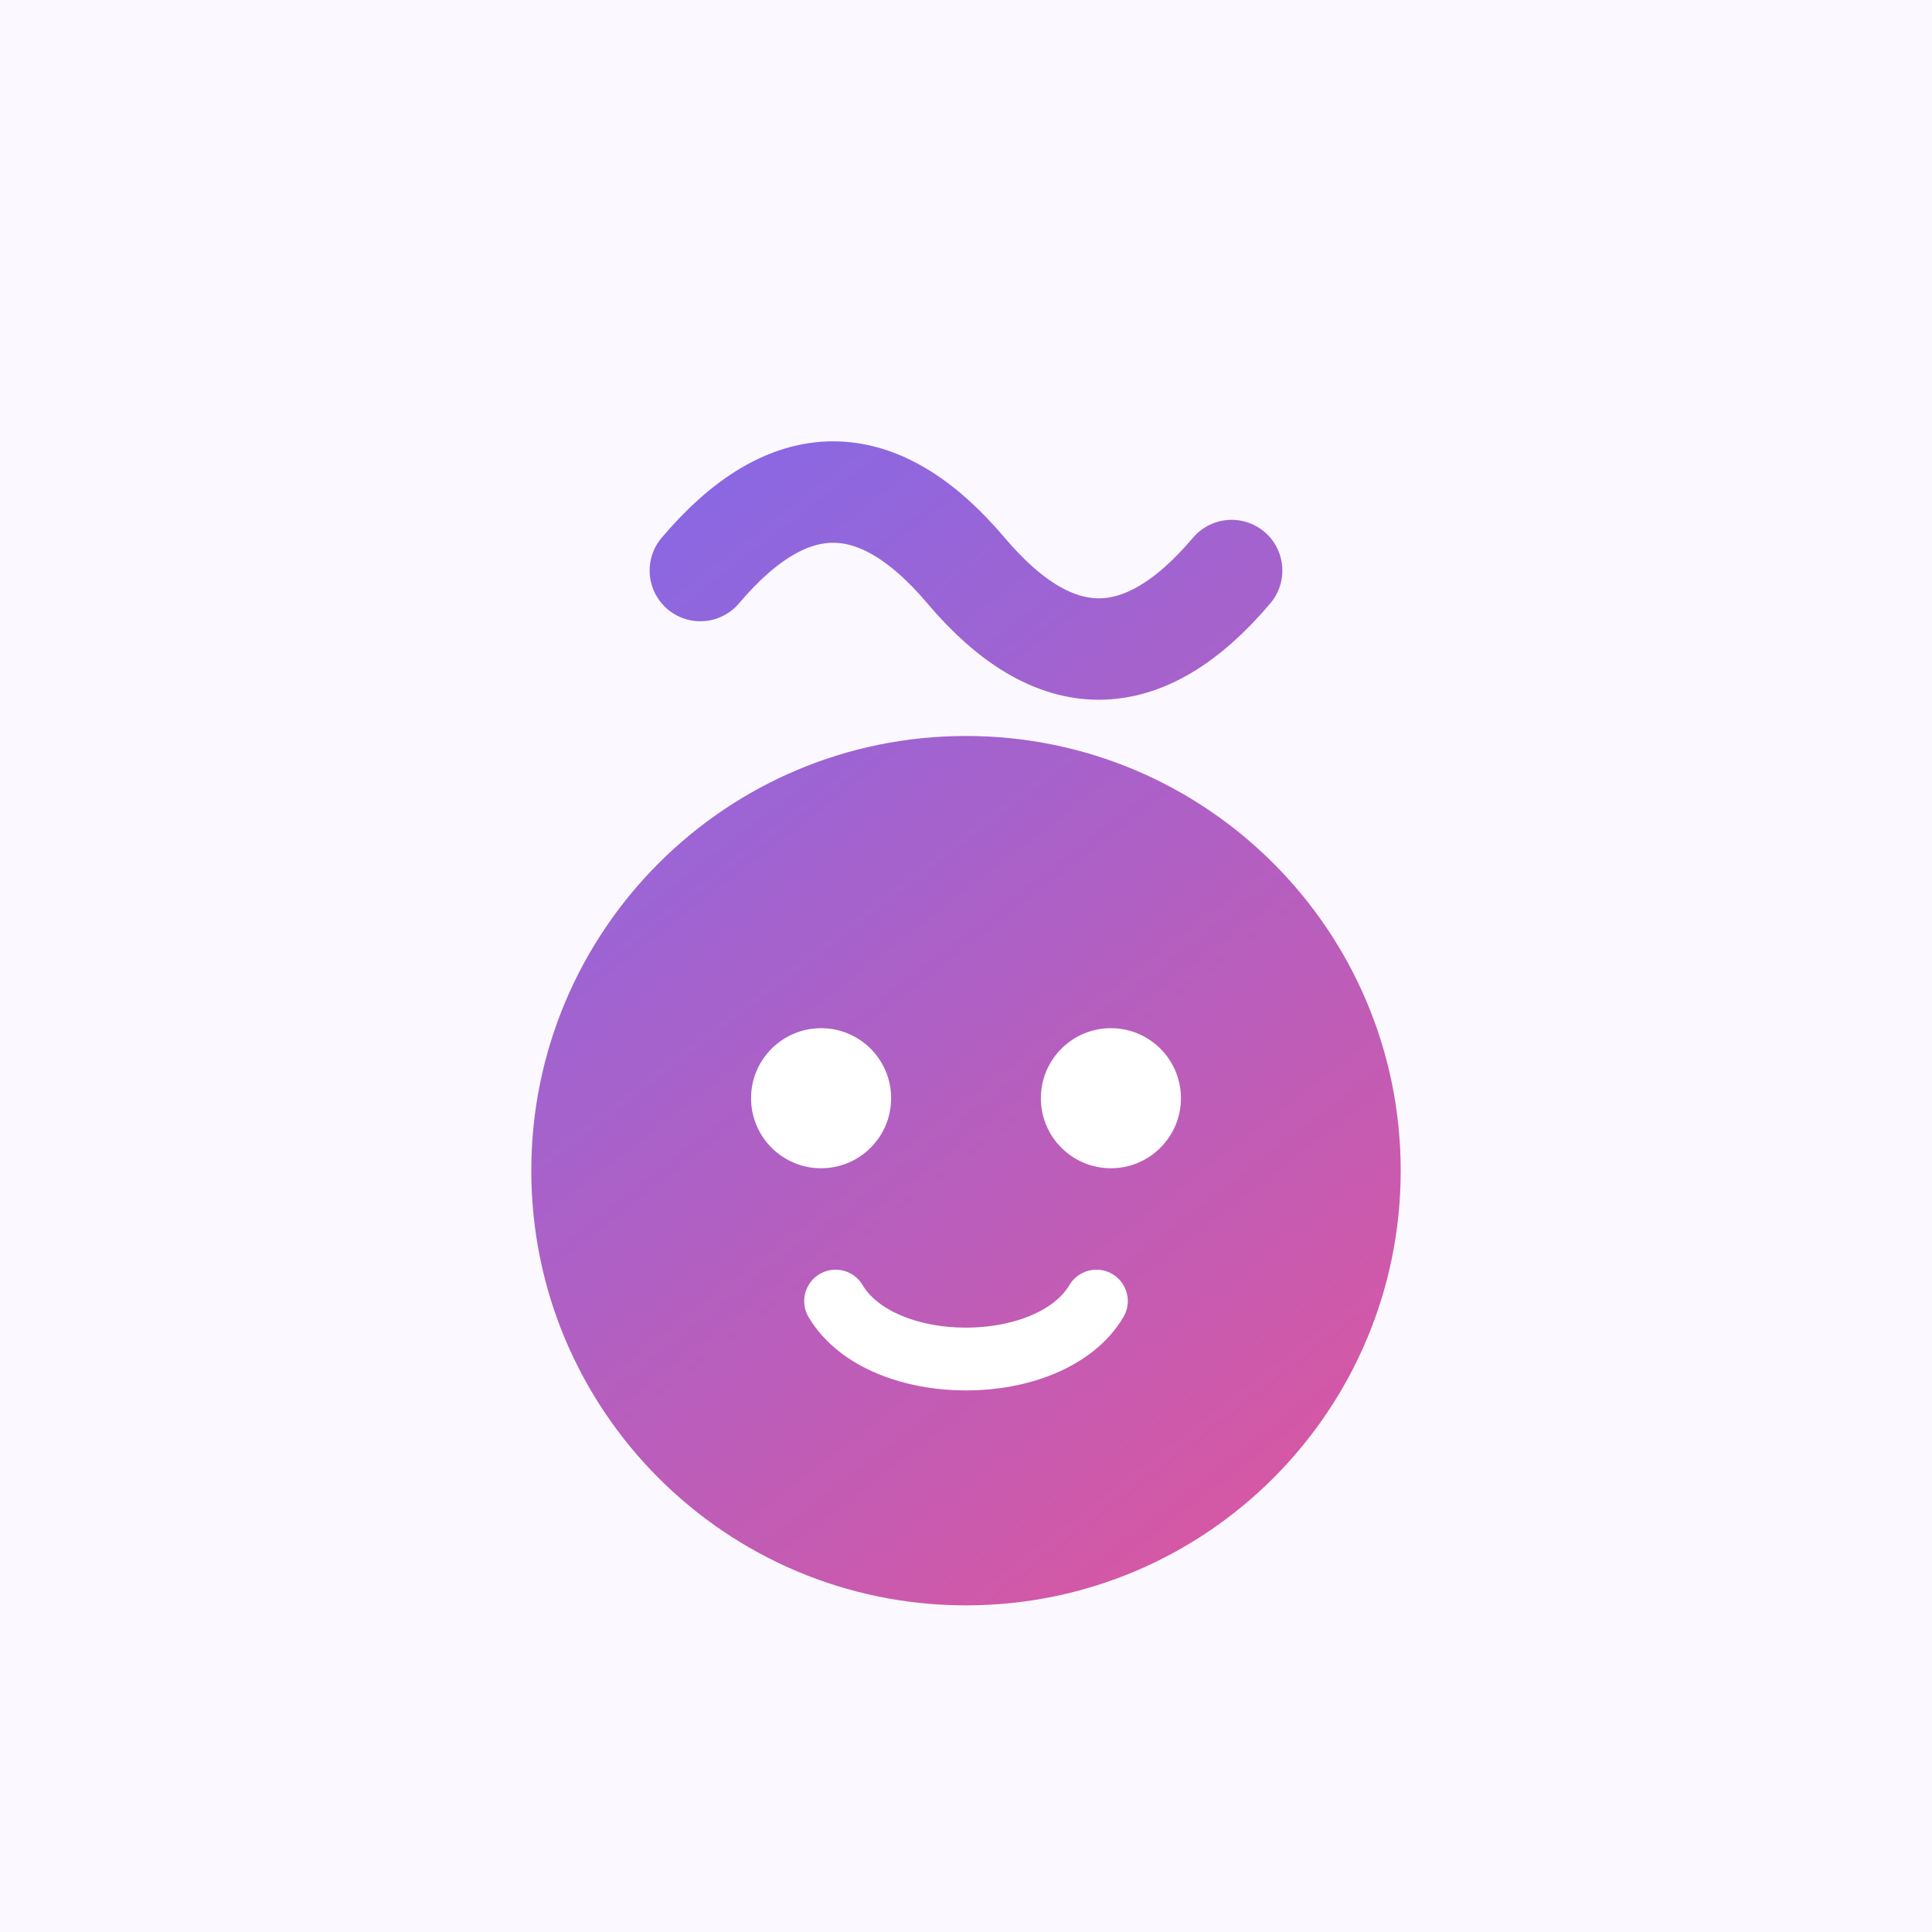
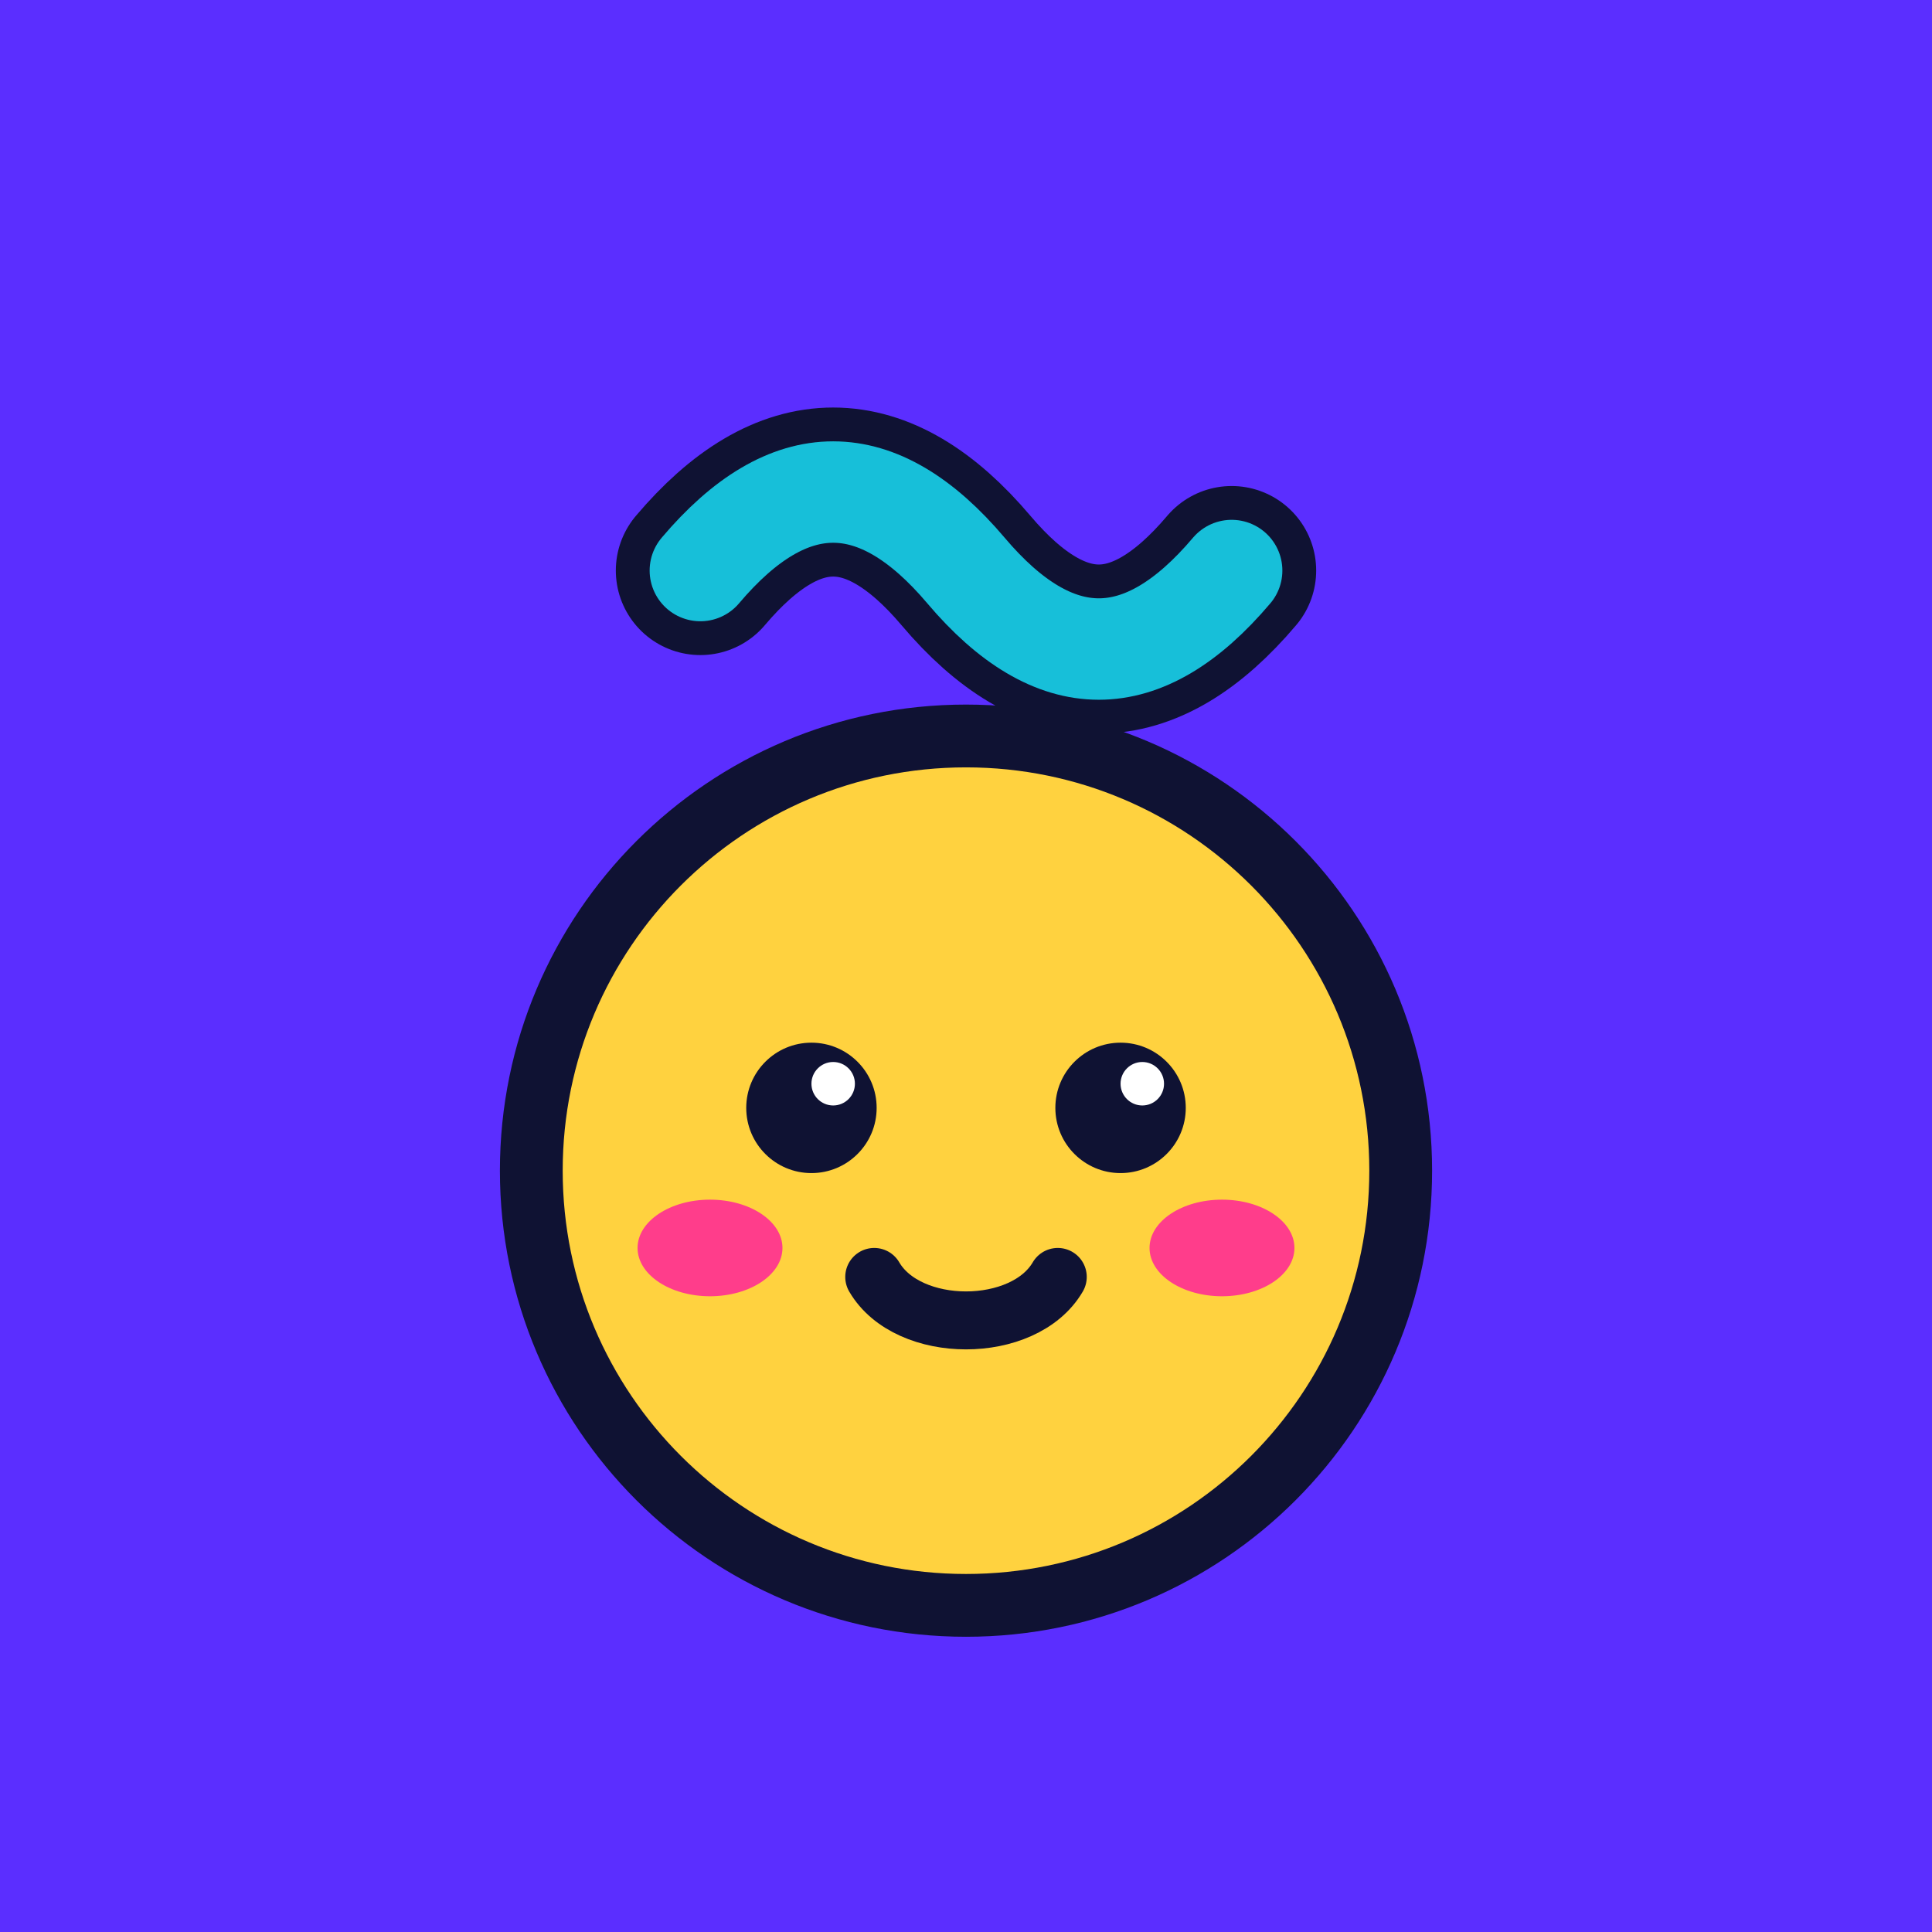
<svg xmlns="http://www.w3.org/2000/svg" viewBox="0 0 64 64">
-   <defs>
-     <linearGradient id="g" gradientUnits="userSpaceOnUse" x1="12" y1="6" x2="52" y2="58">
-       <stop offset="0%" stop-color="#7a6bf0" />
-       <stop offset="100%" stop-color="#e2559a" />
-     </linearGradient>
-   </defs>
-   <rect width="64" height="64" fill="#fbf9ff" />
+   <rect width="64" height="64" fill="#5b2eff" />
  <g transform="translate(6.4 6.78) scale(0.8)">
-     <circle cx="32" cy="40" r="18" fill="url(#g)" />
-     <path d="M21 15.15q5.5 -6.5 11 0t11 0" fill="none" stroke="url(#g)" stroke-width="4.2" stroke-linecap="round" />
-     <circle cx="26" cy="37" r="2.9" fill="#ffffff" />
-     <circle cx="38" cy="37" r="2.9" fill="#ffffff" />
-     <path d="M26.6 45.4c1.9 3.2 8.9 3.2 10.8 0" fill="none" stroke="#ffffff" stroke-width="2.6" stroke-linecap="round" />
+     <circle cx="32" cy="40" r="18" fill="#ffd23f" stroke="#0f1233" stroke-width="2.6" />
+     <circle cx="25.6" cy="37.4" r="2.7" fill="#0f1233" />
+     <circle cx="38.4" cy="37.4" r="2.7" fill="#0f1233" />
+     <circle cx="26.5" cy="36.4" r="0.9" fill="#ffffff" />
+     <circle cx="39.3" cy="36.4" r="0.9" fill="#ffffff" />
+     <ellipse cx="21.4" cy="43.2" rx="3" ry="2" fill="#ff3d8b" />
+     <ellipse cx="42.6" cy="43.2" rx="3" ry="2" fill="#ff3d8b" />
+     <path d="M28.2 44.4c1.4 2.4 6.2 2.4 7.6 0" fill="none" stroke="#0f1233" stroke-width="2.4" stroke-linecap="round" />
+     <path d="M21 15.15q5.5 -6.5 11 0t11 0" fill="none" stroke="#0f1233" stroke-width="7" stroke-linecap="round" />
+     <path d="M21 15.15q5.5 -6.5 11 0t11 0" fill="none" stroke="#17bfd9" stroke-width="4.2" stroke-linecap="round" />
  </g>
</svg>
